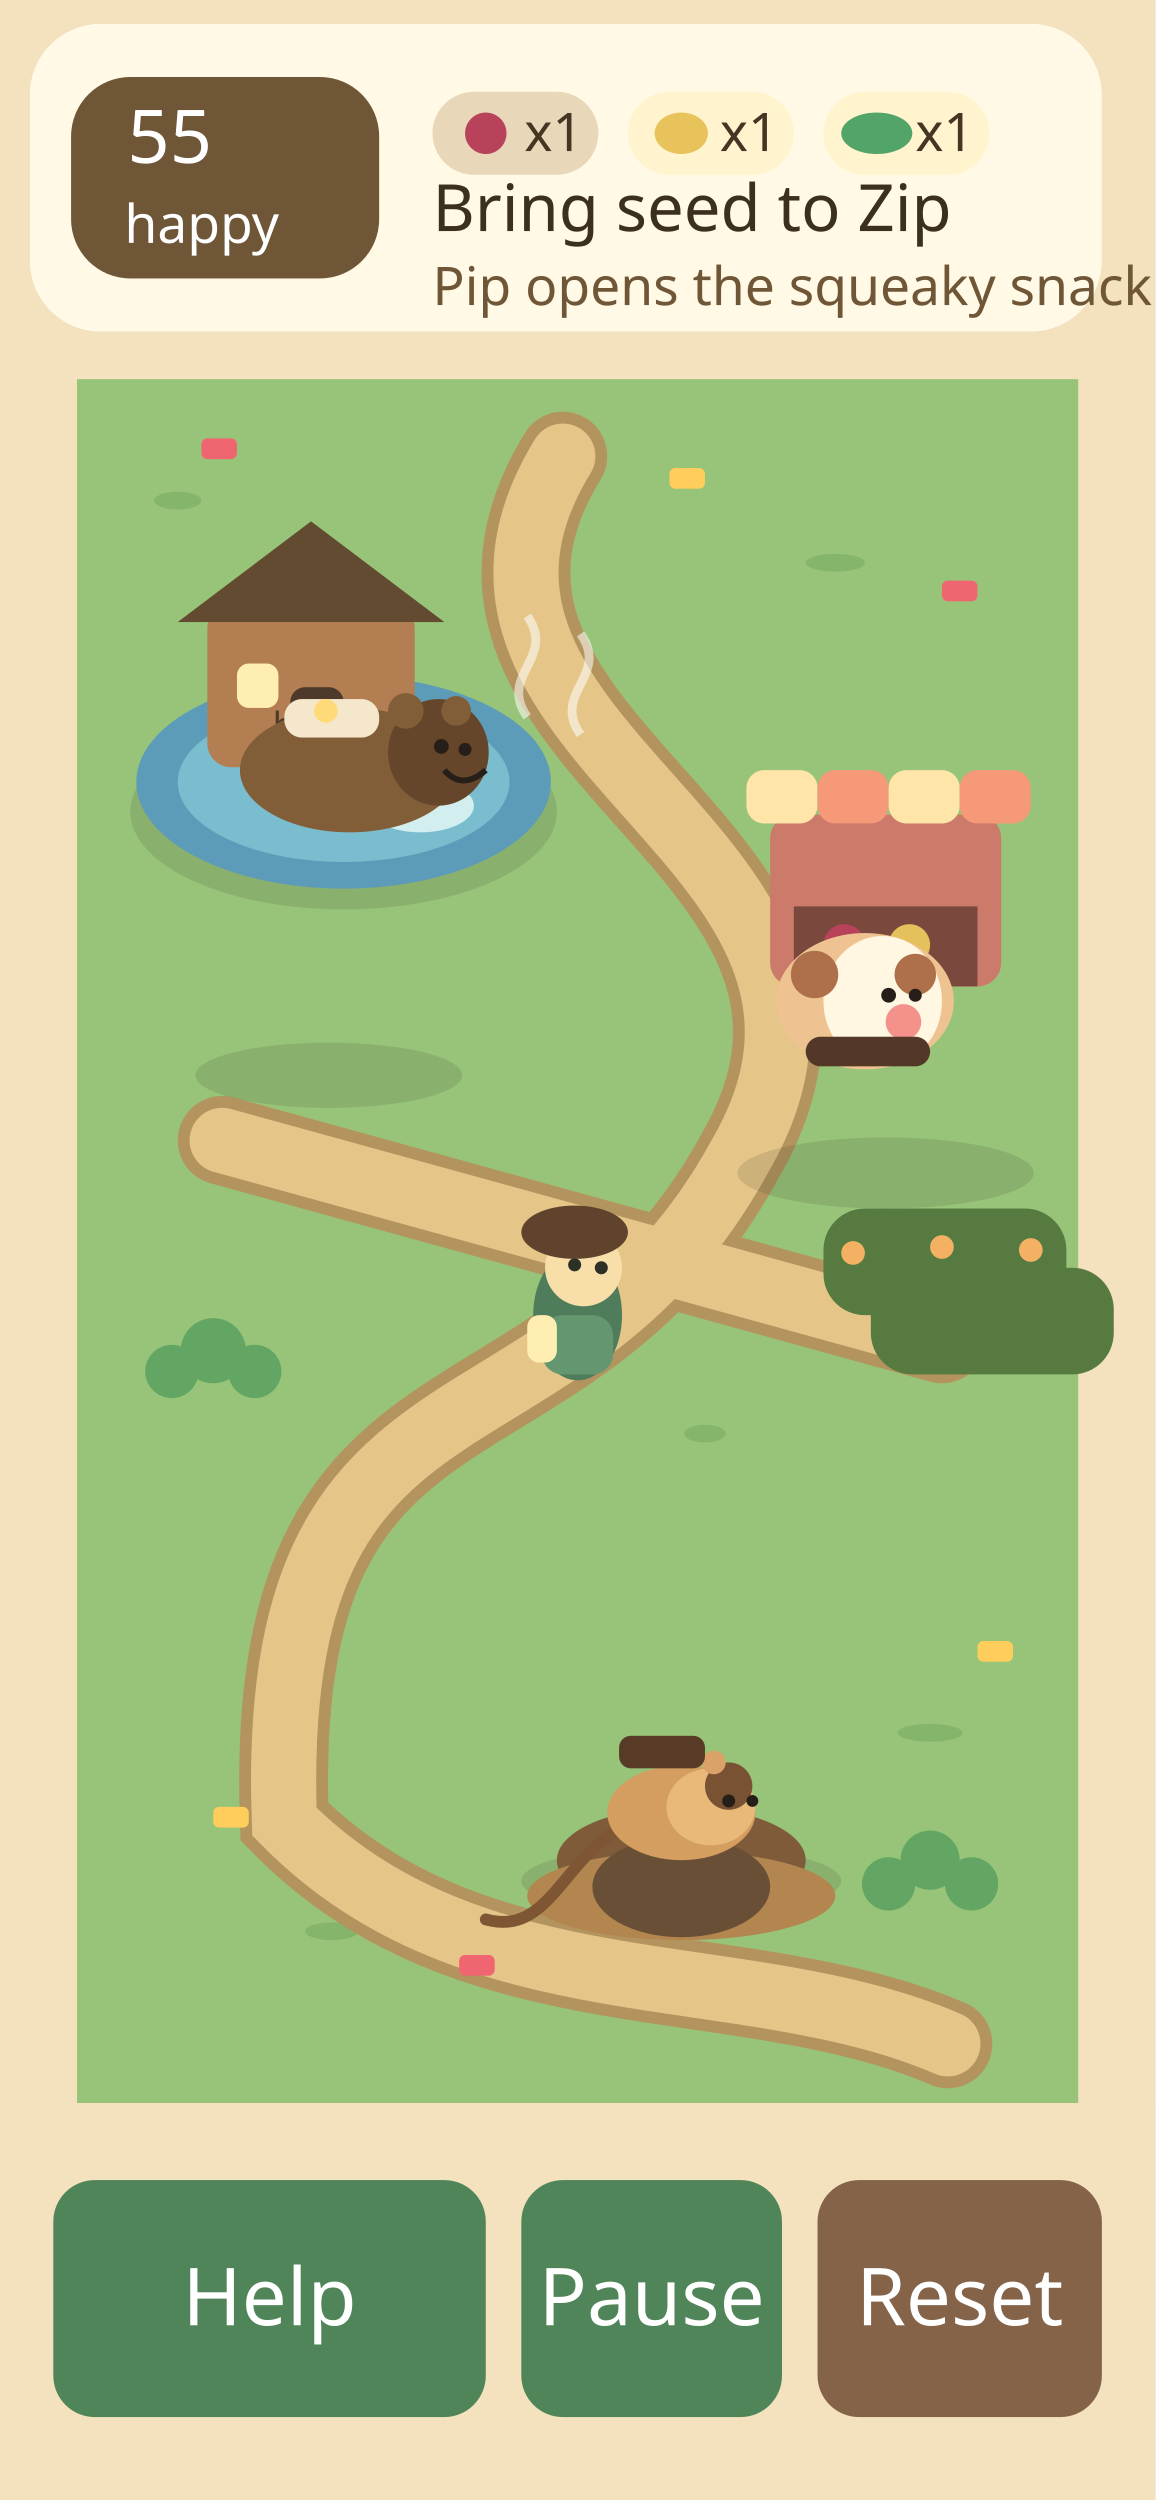
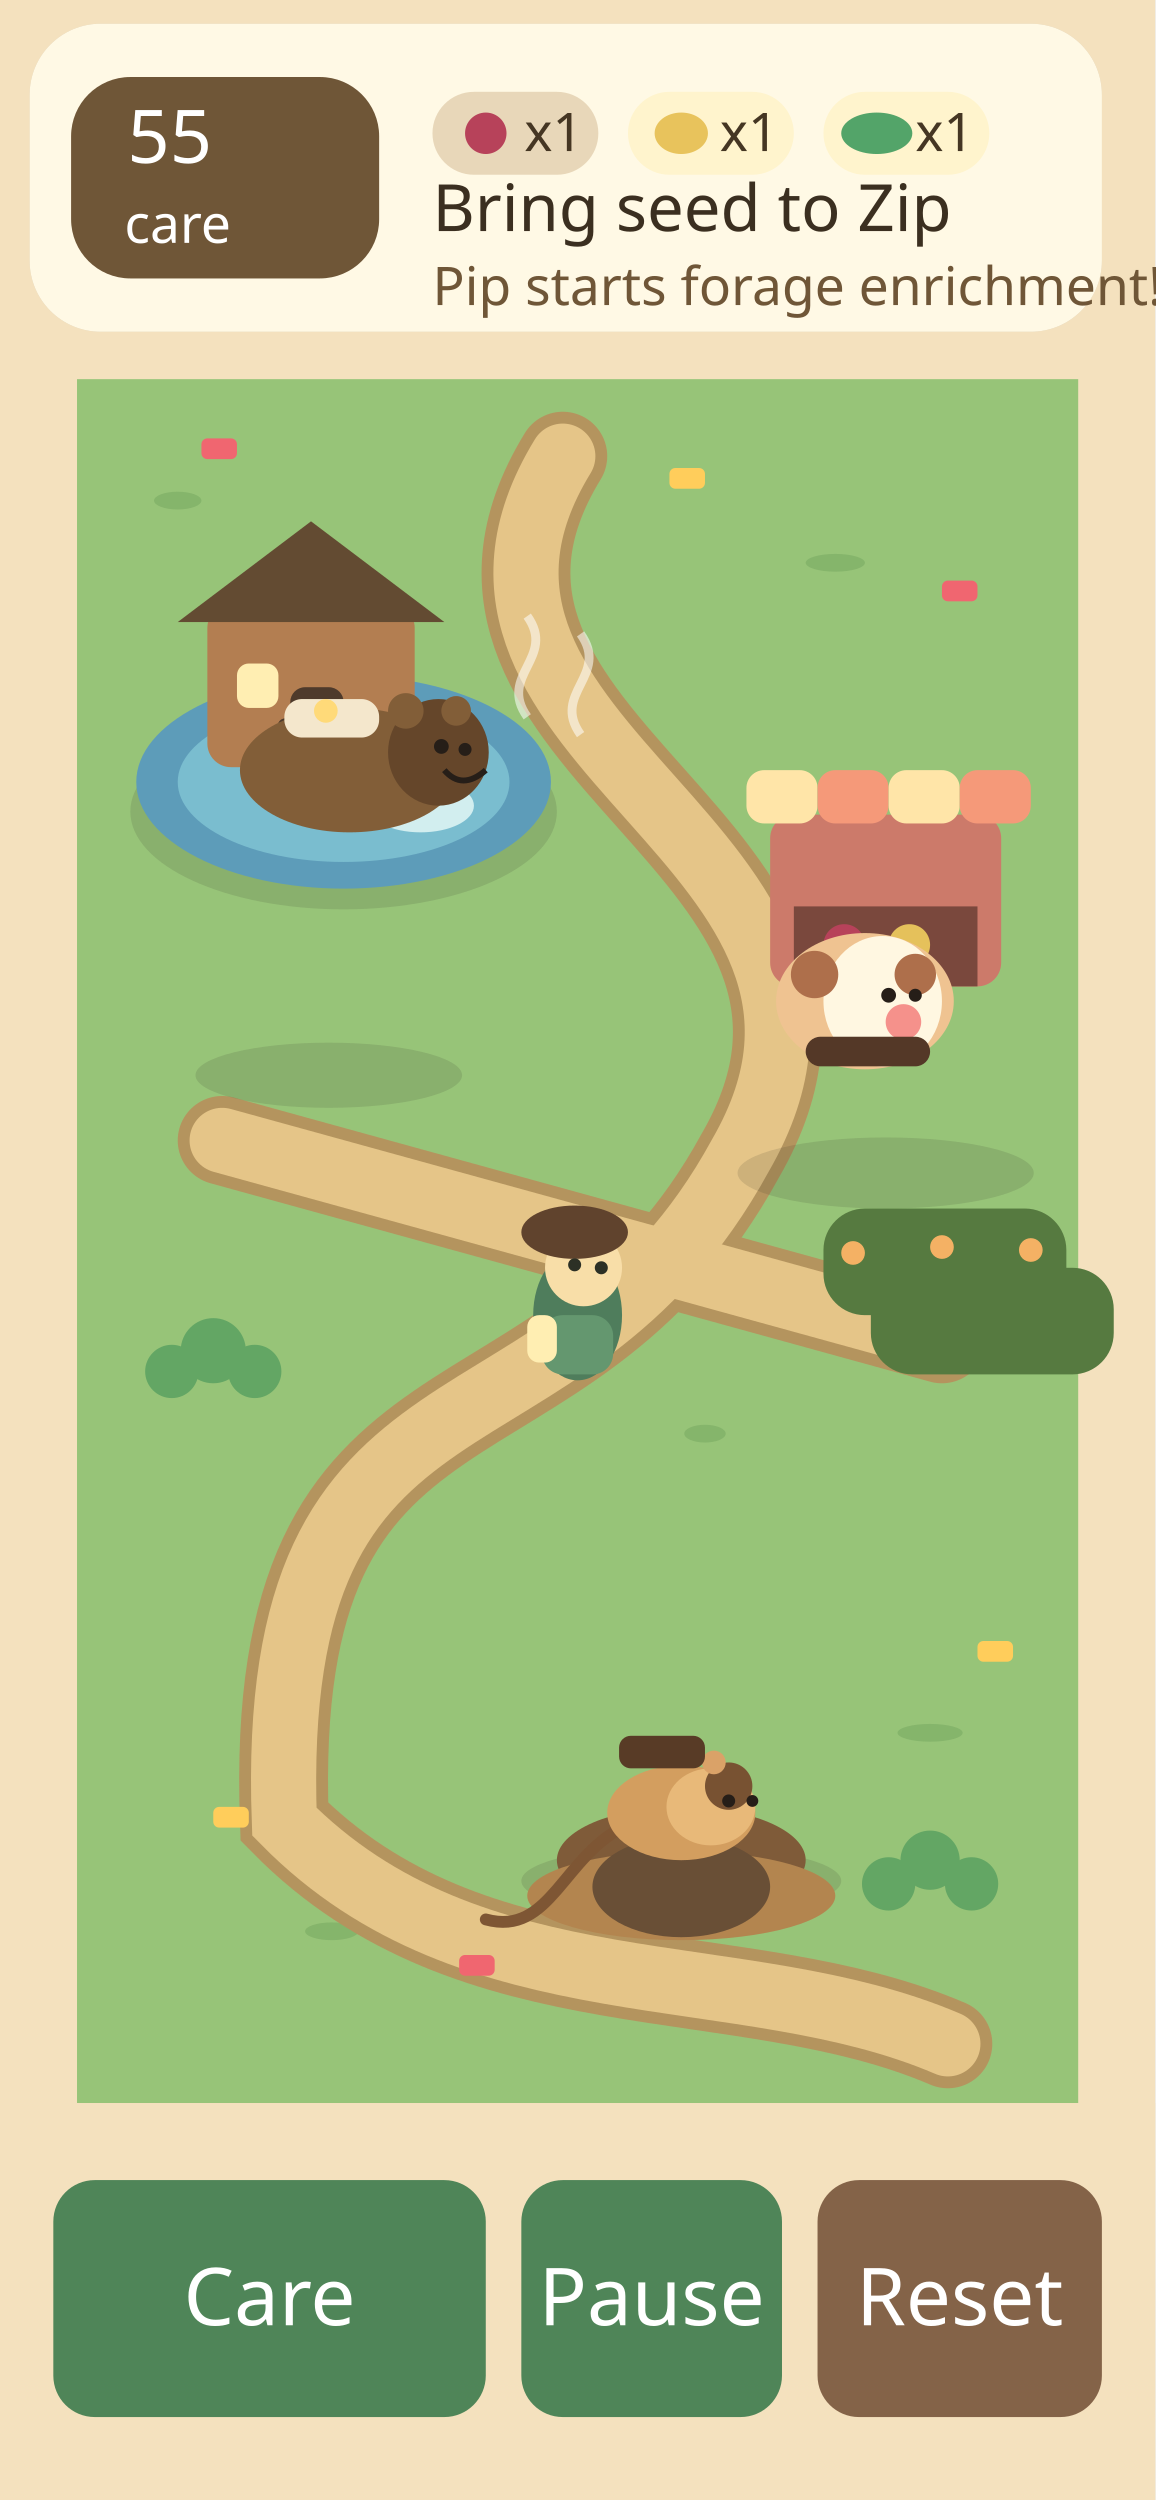
<svg xmlns="http://www.w3.org/2000/svg" width="390" height="844" viewBox="0 0 390 844" role="img" aria-labelledby="title desc">
  <rect width="390" height="844" fill="#f4e1be" />
  <rect x="10" y="8" width="362" height="104" rx="24" fill="#3d301f" opacity="0.14" />
  <rect x="10" y="8" width="362" height="104" rx="24" fill="#fff9e5" />
  <rect x="24" y="26" width="104" height="68" rx="20" fill="#6f5637" />
  <text x="43" y="55" font-family="sans-serif" font-size="25" fill="#ffffff">55</text>
-   <text x="42" y="82" font-family="sans-serif" font-size="18" fill="#ffffff">happy</text>
+   <text x="42" y="82" font-family="sans-serif" font-size="18" fill="#ffffff">care</text>
  <g font-family="sans-serif" font-size="18" fill="#453623">
    <rect x="146" y="31" width="56" height="28" rx="14" fill="#e8d7b9" />
    <circle cx="164" cy="45" r="7" fill="#b7425a" />
    <text x="177" y="51">x1</text>
    <rect x="212" y="31" width="56" height="28" rx="14" fill="#fff4cd" />
    <ellipse cx="230" cy="45" rx="9" ry="7" fill="#e8c35c" />
    <text x="243" y="51">x1</text>
    <rect x="278" y="31" width="56" height="28" rx="14" fill="#fff4cd" />
    <ellipse cx="296" cy="45" rx="12" ry="7" fill="#53a469" />
    <text x="309" y="51">x1</text>
  </g>
  <text x="146" y="78" font-family="sans-serif" font-size="22" fill="#3b2f20">Bring seed to Zip</text>
-   <text x="146" y="103" font-family="sans-serif" font-size="18" fill="#6f5637">Pip opens the squeaky snack stall!</text>
+   <text x="146" y="103" font-family="sans-serif" font-size="18" fill="#6f5637">Pip starts forage enrichment!</text>
  <rect x="26" y="128" width="338" height="582" fill="#97c478" />
  <g opacity="0.34" fill="#639752">
    <ellipse cx="60" cy="169" rx="8" ry="3" />
    <ellipse cx="282" cy="190" rx="10" ry="3" />
    <ellipse cx="86" cy="380" rx="8" ry="3" />
    <ellipse cx="314" cy="585" rx="11" ry="3" />
    <ellipse cx="112" cy="652" rx="9" ry="3" />
    <ellipse cx="238" cy="484" rx="7" ry="3" />
  </g>
  <path d="M190 154 C130 252 310 286 250 390 C190 500 90 450 96 615 C160 680 250 660 320 690" fill="none" stroke="#b4945e" stroke-width="30" stroke-linecap="round" />
  <path d="M75 385 L318 452" fill="none" stroke="#b4945e" stroke-width="30" stroke-linecap="round" />
  <path d="M190 154 C130 252 310 286 250 390 C190 500 90 450 96 615 C160 680 250 660 320 690" fill="none" stroke="#e5c588" stroke-width="22" stroke-linecap="round" />
  <path d="M75 385 L318 452" fill="none" stroke="#e5c588" stroke-width="22" stroke-linecap="round" />
  <g>
    <ellipse cx="116" cy="274" rx="72" ry="33" fill="#313027" opacity="0.14" />
    <ellipse cx="116" cy="264" rx="70" ry="36" fill="#5d9cb9" />
    <ellipse cx="116" cy="264" rx="56" ry="27" fill="#7abdcf" />
    <ellipse cx="94" cy="255" rx="15" ry="8" fill="#e8faf8" opacity="0.8" />
    <ellipse cx="142" cy="272" rx="18" ry="9" fill="#e8faf8" opacity="0.8" />
    <path d="M178 242 C168 228 188 222 178 208" fill="none" stroke="#ffffff" stroke-width="3" opacity="0.55" />
    <path d="M196 248 C186 234 206 228 196 214" fill="none" stroke="#ffffff" stroke-width="3" opacity="0.55" />
  </g>
  <g>
    <ellipse cx="111" cy="363" rx="45" ry="11" fill="#313027" opacity="0.14" />
    <rect x="70" y="204" width="70" height="55" rx="8" fill="#b37e51" />
    <path d="M60 210 L105 176 L150 210 Z" fill="#634b32" />
    <rect x="98" y="232" width="18" height="27" rx="5" fill="#4e3a2b" />
    <rect x="80" y="224" width="14" height="15" rx="4" fill="#ffeeB2" />
-     <text x="105" y="249" font-family="sans-serif" font-size="12" text-anchor="middle" fill="#4c3a2b">bath</text>
+     <text x="105" y="249" font-family="sans-serif" font-size="12" text-anchor="middle" fill="#4c3a2b">care</text>
  </g>
  <g>
    <ellipse cx="299" cy="396" rx="50" ry="12" fill="#313027" opacity="0.14" />
    <rect x="260" y="275" width="78" height="58" rx="8" fill="#cc7a6a" />
    <rect x="268" y="306" width="62" height="27" fill="#7a483d" />
    <rect x="252" y="260" width="24" height="18" rx="6" fill="#ffe5a8" />
    <rect x="276" y="260" width="24" height="18" rx="6" fill="#f59979" />
    <rect x="300" y="260" width="24" height="18" rx="6" fill="#ffe5a8" />
    <rect x="324" y="260" width="24" height="18" rx="6" fill="#f59979" />
    <circle cx="285" cy="319" r="7" fill="#b7425a" />
    <circle cx="307" cy="319" r="7" fill="#e5c15b" />
  </g>
  <g>
    <ellipse cx="230" cy="635" rx="54" ry="12" fill="#313027" opacity="0.14" />
    <ellipse cx="230" cy="628" rx="42" ry="18" fill="#7f5b39" />
    <ellipse cx="230" cy="640" rx="52" ry="15" fill="#b3854f" />
    <ellipse cx="230" cy="637" rx="30" ry="17" fill="#694f36" />
  </g>
  <g fill="#567a40">
    <rect x="278" y="408" width="82" height="36" rx="14" />
    <rect x="294" y="428" width="82" height="36" rx="14" />
  </g>
  <g fill="#f4b164">
    <circle cx="288" cy="423" r="4" />
    <circle cx="318" cy="421" r="4" />
    <circle cx="348" cy="422" r="4" />
  </g>
  <g fill="#63a664">
    <circle cx="72" cy="456" r="11" />
    <circle cx="58" cy="463" r="9" />
    <circle cx="86" cy="463" r="9" />
    <circle cx="314" cy="628" r="10" />
    <circle cx="300" cy="636" r="9" />
    <circle cx="328" cy="636" r="9" />
  </g>
  <g>
    <ellipse cx="118" cy="260" rx="37" ry="21" fill="#825e38" />
    <ellipse cx="148" cy="254" rx="17" ry="18" fill="#65462a" />
    <circle cx="137" cy="240" r="6" fill="#825e38" />
    <circle cx="154" cy="240" r="5" fill="#825e38" />
    <rect x="96" y="236" width="32" height="13" rx="6" fill="#f4e7cc" />
    <circle cx="110" cy="240" r="4" fill="#ffda79" />
    <circle cx="149" cy="252" r="2.5" fill="#261e18" />
    <circle cx="157" cy="253" r="2.2" fill="#261e18" />
    <path d="M150 260 Q156 267 164 260" fill="none" stroke="#261e18" stroke-width="2" />
  </g>
  <g>
    <ellipse cx="292" cy="338" rx="30" ry="23" fill="#efc391" />
    <ellipse cx="298" cy="338" rx="20" ry="22" fill="#fff7e1" />
    <circle cx="275" cy="329" r="8" fill="#ae6f4b" />
    <circle cx="309" cy="329" r="7" fill="#ae6f4b" />
    <circle cx="305" cy="345" r="6" fill="#f5918b" />
    <rect x="272" y="350" width="42" height="10" rx="5" fill="#543827" />
    <circle cx="300" cy="336" r="2.5" fill="#261e18" />
    <circle cx="309" cy="336" r="2.2" fill="#261e18" />
  </g>
  <g>
    <path d="M212 616 C190 626 186 654 164 648" fill="none" stroke="#7e5634" stroke-width="4" stroke-linecap="round" />
    <ellipse cx="230" cy="612" rx="25" ry="16" fill="#d39e5f" />
    <ellipse cx="240" cy="610" rx="15" ry="13" fill="#e8b979" />
    <circle cx="246" cy="603" r="8" fill="#785232" />
    <circle cx="241" cy="595" r="4" fill="#daa268" />
    <rect x="209" y="586" width="29" height="11" rx="4" fill="#583b26" />
    <circle cx="246" cy="608" r="2.2" fill="#261e18" />
    <circle cx="254" cy="608" r="2" fill="#261e18" />
  </g>
  <g>
    <ellipse cx="195" cy="444" rx="15" ry="22" fill="#4f7d5c" />
    <rect x="183" y="444" width="24" height="20" rx="7" fill="#64976f" />
    <circle cx="197" cy="428" r="13" fill="#f8dea8" />
    <ellipse cx="194" cy="416" rx="18" ry="9" fill="#60432d" />
    <circle cx="194" cy="427" r="2.2" fill="#2c3025" />
    <circle cx="203" cy="428" r="2.2" fill="#2c3025" />
    <rect x="178" y="444" width="10" height="16" rx="4" fill="#ffeeB2" />
  </g>
  <g fill="#f06670">
    <rect x="68" y="148" width="12" height="7" rx="2" />
    <rect x="318" y="196" width="12" height="7" rx="2" />
    <rect x="155" y="660" width="12" height="7" rx="2" />
  </g>
  <g fill="#ffcd5b">
    <rect x="226" y="158" width="12" height="7" rx="2" />
    <rect x="72" y="610" width="12" height="7" rx="2" />
    <rect x="330" y="554" width="12" height="7" rx="2" />
  </g>
  <rect y="710" width="390" height="134" fill="#f4e1be" />
  <g font-family="sans-serif" font-size="27" text-anchor="middle" fill="#ffffff">
    <rect x="18" y="736" width="146" height="80" rx="14" fill="#4f8558" />
    <rect x="176" y="736" width="88" height="80" rx="14" fill="#4f8558" />
    <rect x="276" y="736" width="96" height="80" rx="14" fill="#846348" />
-     <text x="91" y="785">Help</text>
+     <text x="91" y="785">Care</text>
    <text x="220" y="785">Pause</text>
    <text x="324" y="785">Reset</text>
  </g>
</svg>
